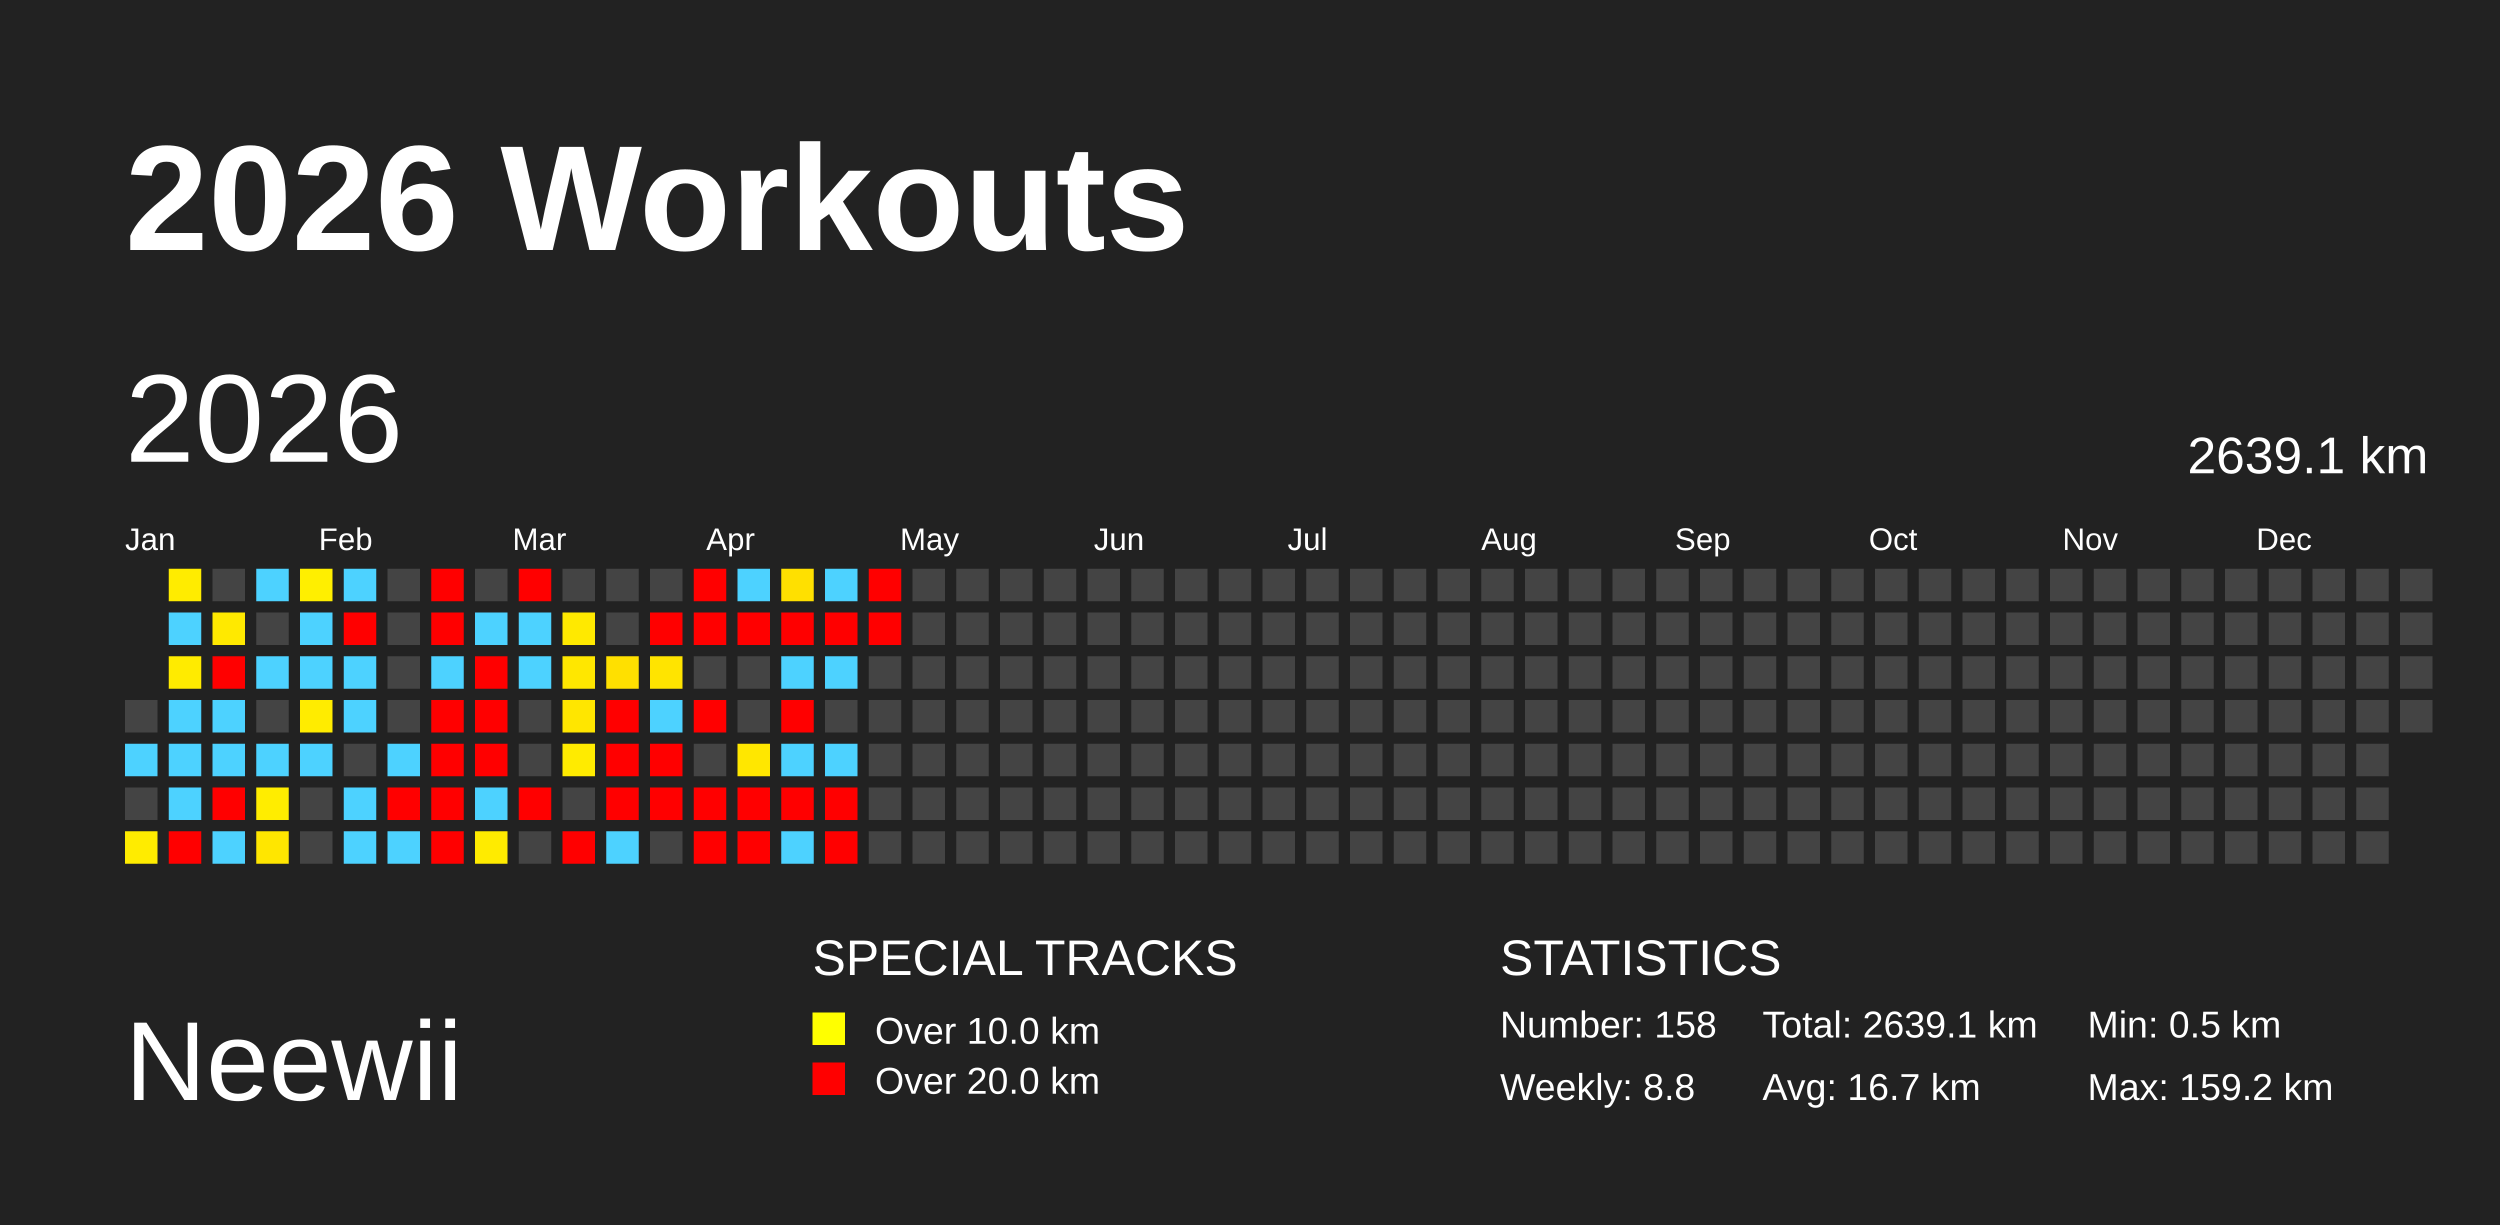
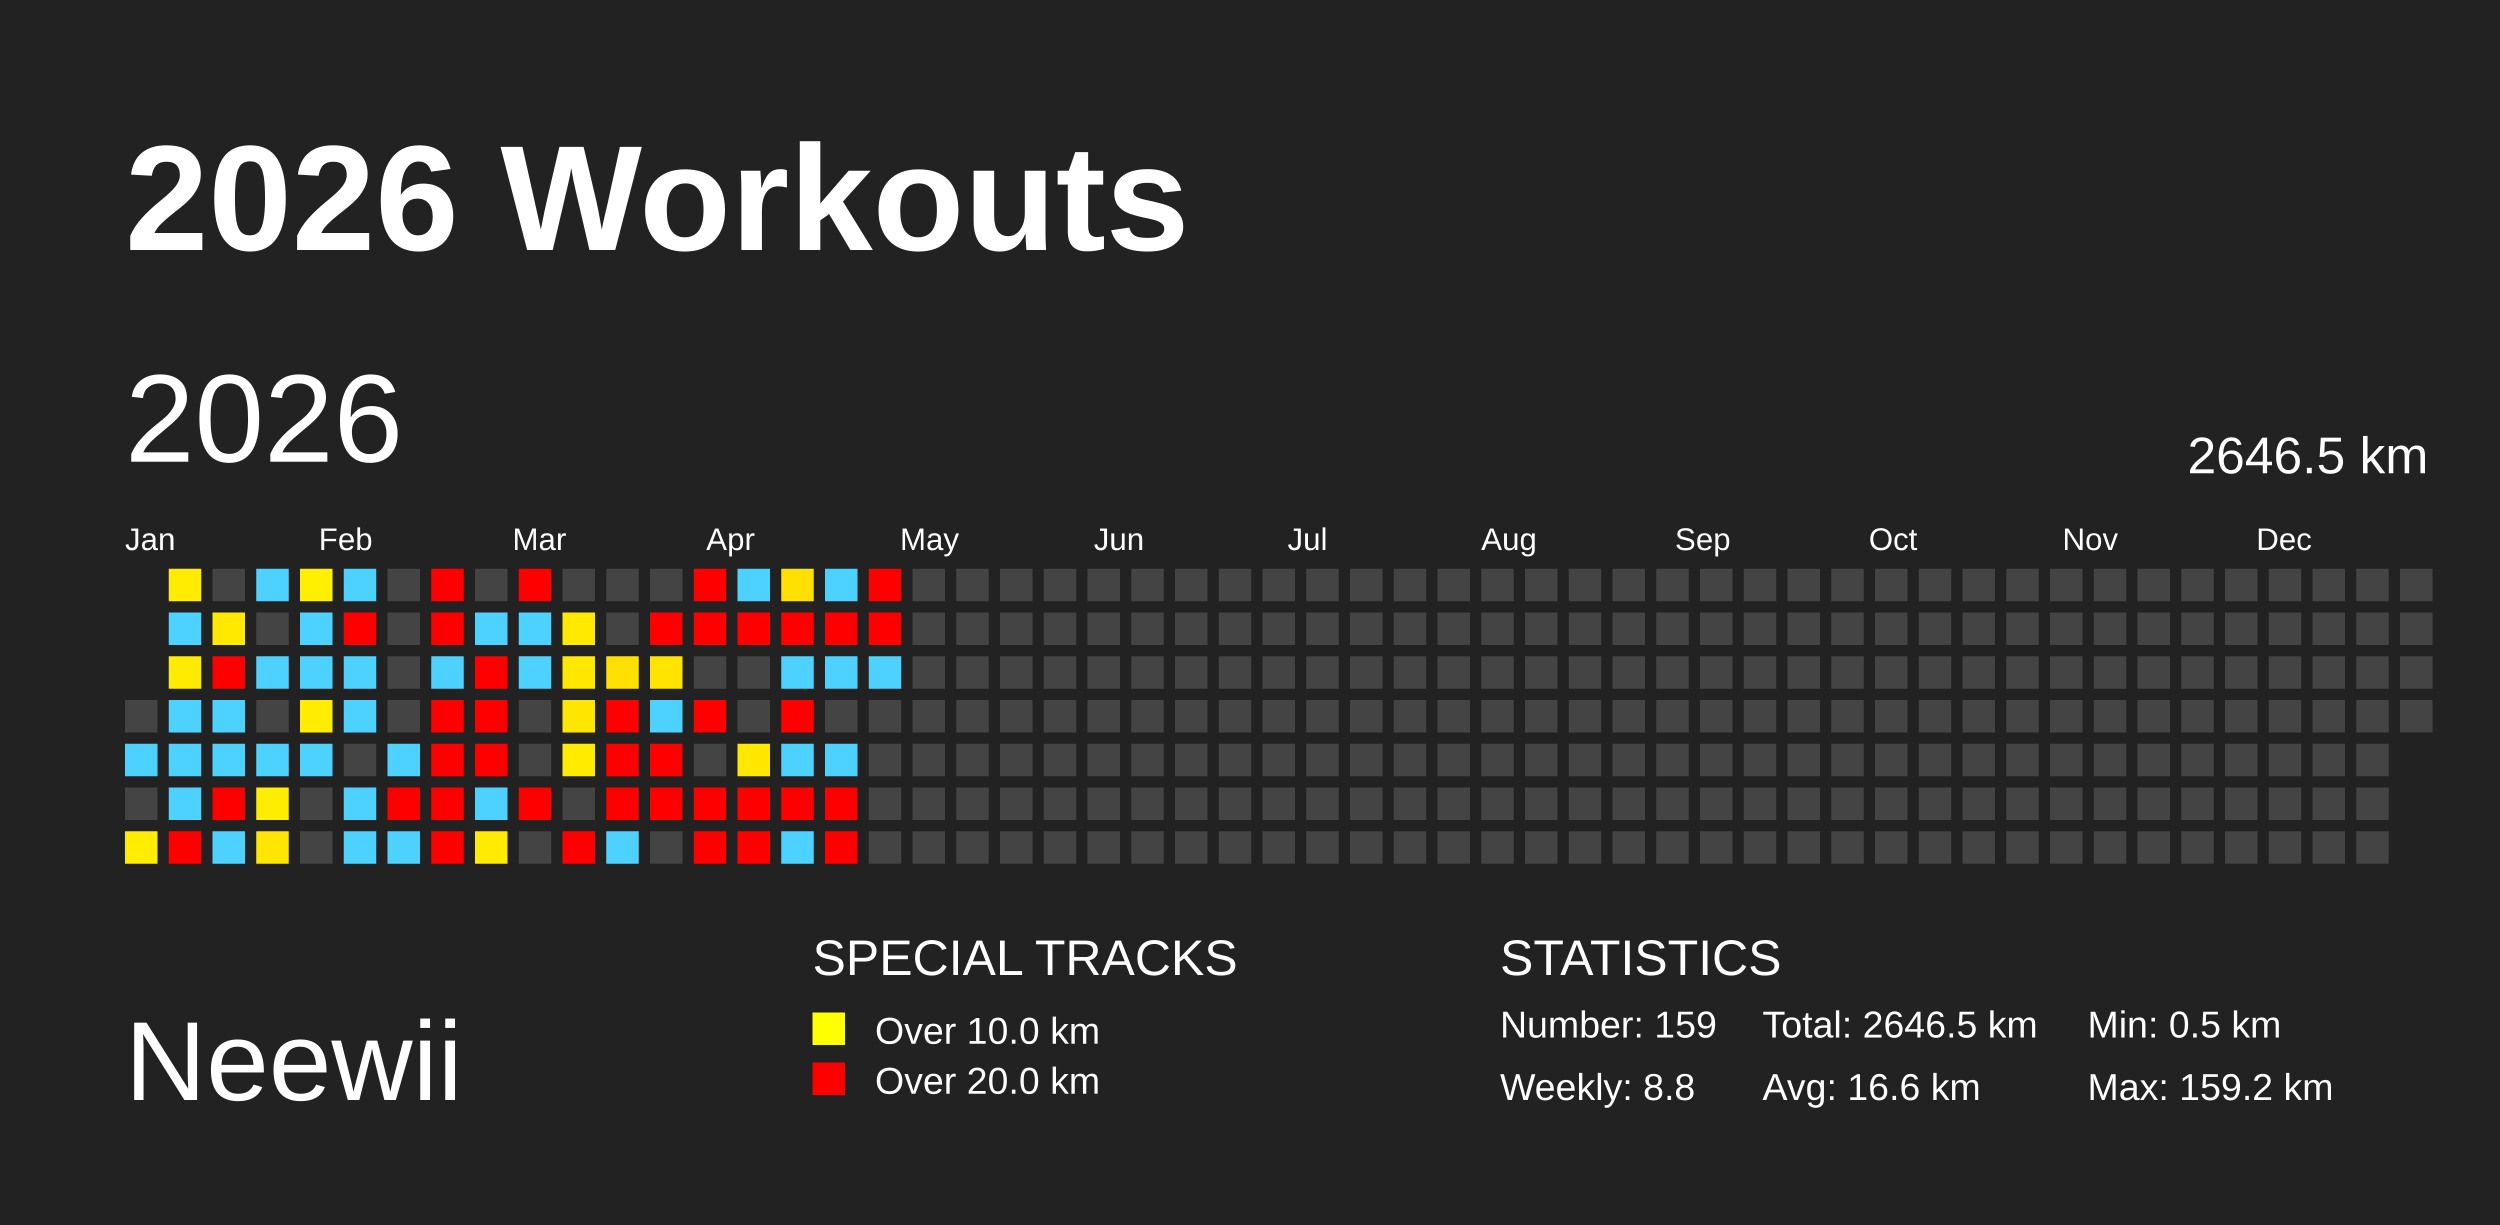
<svg xmlns="http://www.w3.org/2000/svg" baseProfile="full" height="98mm" version="1.1" viewBox="0,0,200,98" width="200mm">
  <defs />
  <rect fill="#222222" height="98" width="200" x="0" y="0" />
  <text fill="#FFFFFF" style="font-size:12px; font-family:Arial; font-weight:bold;" x="10" y="20">2026 Workouts</text>
  <text fill="#FFFFFF" style="font-size:9px; font-family:Arial" x="10" y="88">Neewii</text>
  <text fill="#FFFFFF" style="font-size:4px; font-family:Arial" x="65" y="78">SPECIAL TRACKS</text>
  <rect fill="yellow" height="2.6" width="2.6" x="65" y="81" />
  <text fill="#FFFFFF" style="font-size:3px; font-family:Arial" x="70" y="83.5">Over 10.0 km</text>
  <rect fill="red" height="2.6" width="2.6" x="65" y="85" />
  <text fill="#FFFFFF" style="font-size:3px; font-family:Arial" x="70" y="87.5">Over 20.0 km</text>
  <text fill="#FFFFFF" style="font-size:4px; font-family:Arial" x="120" y="78">STATISTICS</text>
-   <text fill="#FFFFFF" style="font-size:3px; font-family:Arial" x="120" y="83">Number: 158</text>
+   <text fill="#FFFFFF" style="font-size:3px; font-family:Arial" x="120" y="83">Number: 159</text>
  <text fill="#FFFFFF" style="font-size:3px; font-family:Arial" x="120" y="88">Weekly: 8.8</text>
-   <text fill="#FFFFFF" style="font-size:3px; font-family:Arial" x="141" y="83">Total: 2639.1 km</text>
-   <text fill="#FFFFFF" style="font-size:3px; font-family:Arial" x="141" y="88">Avg: 16.7 km</text>
+   <text fill="#FFFFFF" style="font-size:3px; font-family:Arial" x="141" y="83">Total: 2646.5 km</text>
+   <text fill="#FFFFFF" style="font-size:3px; font-family:Arial" x="141" y="88">Avg: 16.6 km</text>
  <text fill="#FFFFFF" style="font-size:3px; font-family:Arial" x="167" y="83">Min: 0.5 km</text>
  <text fill="#FFFFFF" style="font-size:3px; font-family:Arial" x="167" y="88">Max: 159.2 km</text>
  <text dominant-baseline="hanging" fill="#FFFFFF" style="font-size:10.0px; font-family:Arial;" x="10" y="30">2026</text>
-   <text dominant-baseline="hanging" fill="#FFFFFF" style="font-size:4.125px; font-family:Arial;" x="175" y="35">2639.1 km</text>
+   <text dominant-baseline="hanging" fill="#FFFFFF" style="font-size:4.125px; font-family:Arial;" x="175" y="35">2646.5 km</text>
  <text fill="#FFFFFF" style="font-size:2.5px; font-family:Arial" x="10.0" y="44">Jan</text>
  <text fill="#FFFFFF" style="font-size:2.5px; font-family:Arial" x="25.5" y="44">Feb</text>
  <text fill="#FFFFFF" style="font-size:2.5px; font-family:Arial" x="41.0" y="44">Mar</text>
  <text fill="#FFFFFF" style="font-size:2.5px; font-family:Arial" x="56.5" y="44">Apr</text>
  <text fill="#FFFFFF" style="font-size:2.5px; font-family:Arial" x="72.0" y="44">May</text>
  <text fill="#FFFFFF" style="font-size:2.5px; font-family:Arial" x="87.5" y="44">Jun</text>
  <text fill="#FFFFFF" style="font-size:2.5px; font-family:Arial" x="103.0" y="44">Jul</text>
  <text fill="#FFFFFF" style="font-size:2.5px; font-family:Arial" x="118.5" y="44">Aug</text>
  <text fill="#FFFFFF" style="font-size:2.5px; font-family:Arial" x="134.0" y="44">Sep</text>
  <text fill="#FFFFFF" style="font-size:2.5px; font-family:Arial" x="149.5" y="44">Oct</text>
  <text fill="#FFFFFF" style="font-size:2.5px; font-family:Arial" x="165.0" y="44">Nov</text>
  <text fill="#FFFFFF" style="font-size:2.5px; font-family:Arial" x="180.5" y="44">Dec</text>
  <rect fill="#444444" height="2.6" width="2.6" x="10.0" y="56.0" />
  <rect fill="#4dd2ff" height="2.6" width="2.6" x="10.0" y="59.5" />
  <rect fill="#444444" height="2.6" width="2.6" x="10.0" y="63.0" />
  <rect fill="#ffec00" height="2.6" width="2.6" x="10.0" y="66.5" />
  <rect fill="#ffec00" height="2.6" width="2.6" x="13.5" y="45.5" />
  <rect fill="#4dd2ff" height="2.6" width="2.6" x="13.5" y="49.0" />
  <rect fill="#ffeb00" height="2.6" width="2.6" x="13.5" y="52.5" />
  <rect fill="#4dd2ff" height="2.6" width="2.6" x="13.5" y="56.0" />
  <rect fill="#4dd2ff" height="2.6" width="2.6" x="13.5" y="59.5" />
  <rect fill="#4dd2ff" height="2.6" width="2.6" x="13.5" y="63.0" />
  <rect fill="red" height="2.6" width="2.6" x="13.5" y="66.5" />
  <rect fill="#444444" height="2.6" width="2.6" x="17.0" y="45.5" />
  <rect fill="#ffe900" height="2.6" width="2.6" x="17.0" y="49.0" />
  <rect fill="red" height="2.6" width="2.6" x="17.0" y="52.5" />
  <rect fill="#4dd2ff" height="2.6" width="2.6" x="17.0" y="56.0" />
  <rect fill="#4dd2ff" height="2.6" width="2.6" x="17.0" y="59.5" />
  <rect fill="red" height="2.6" width="2.6" x="17.0" y="63.0" />
  <rect fill="#4dd2ff" height="2.6" width="2.6" x="17.0" y="66.5" />
  <rect fill="#4dd2ff" height="2.6" width="2.6" x="20.5" y="45.5" />
  <rect fill="#444444" height="2.6" width="2.6" x="20.5" y="49.0" />
  <rect fill="#4dd2ff" height="2.6" width="2.6" x="20.5" y="52.5" />
  <rect fill="#444444" height="2.6" width="2.6" x="20.5" y="56.0" />
  <rect fill="#4dd2ff" height="2.6" width="2.6" x="20.5" y="59.5" />
  <rect fill="#ffed00" height="2.6" width="2.6" x="20.5" y="63.0" />
  <rect fill="#ffe600" height="2.6" width="2.6" x="20.5" y="66.5" />
  <rect fill="#ffef00" height="2.6" width="2.6" x="24.0" y="45.5" />
  <rect fill="#4dd2ff" height="2.6" width="2.6" x="24.0" y="49.0" />
  <rect fill="#4dd2ff" height="2.6" width="2.6" x="24.0" y="52.5" />
  <rect fill="#ffec00" height="2.6" width="2.6" x="24.0" y="56.0" />
  <rect fill="#4dd2ff" height="2.6" width="2.6" x="24.0" y="59.5" />
  <rect fill="#444444" height="2.6" width="2.6" x="24.0" y="63.0" />
  <rect fill="#444444" height="2.6" width="2.6" x="24.0" y="66.5" />
  <rect fill="#4dd2ff" height="2.6" width="2.6" x="27.5" y="45.5" />
  <rect fill="red" height="2.6" width="2.6" x="27.5" y="49.0" />
  <rect fill="#4dd2ff" height="2.6" width="2.6" x="27.5" y="52.5" />
  <rect fill="#4dd2ff" height="2.6" width="2.6" x="27.5" y="56.0" />
  <rect fill="#444444" height="2.6" width="2.6" x="27.5" y="59.5" />
  <rect fill="#4dd2ff" height="2.6" width="2.6" x="27.5" y="63.0" />
  <rect fill="#4dd2ff" height="2.6" width="2.6" x="27.5" y="66.5" />
  <rect fill="#444444" height="2.6" width="2.6" x="31.0" y="45.5" />
  <rect fill="#444444" height="2.6" width="2.6" x="31.0" y="49.0" />
  <rect fill="#444444" height="2.6" width="2.6" x="31.0" y="52.5" />
  <rect fill="#444444" height="2.6" width="2.6" x="31.0" y="56.0" />
  <rect fill="#4dd2ff" height="2.6" width="2.6" x="31.0" y="59.5" />
  <rect fill="red" height="2.6" width="2.6" x="31.0" y="63.0" />
  <rect fill="#4dd2ff" height="2.6" width="2.6" x="31.0" y="66.5" />
  <rect fill="red" height="2.6" width="2.6" x="34.5" y="45.5" />
  <rect fill="red" height="2.6" width="2.6" x="34.5" y="49.0" />
  <rect fill="#4dd2ff" height="2.6" width="2.6" x="34.5" y="52.5" />
  <rect fill="red" height="2.6" width="2.6" x="34.5" y="56.0" />
  <rect fill="red" height="2.6" width="2.6" x="34.5" y="59.5" />
  <rect fill="red" height="2.6" width="2.6" x="34.5" y="63.0" />
  <rect fill="red" height="2.6" width="2.6" x="34.5" y="66.5" />
  <rect fill="#444444" height="2.6" width="2.6" x="38.0" y="45.5" />
  <rect fill="#4dd2ff" height="2.6" width="2.6" x="38.0" y="49.0" />
  <rect fill="red" height="2.6" width="2.6" x="38.0" y="52.5" />
  <rect fill="red" height="2.6" width="2.6" x="38.0" y="56.0" />
  <rect fill="red" height="2.6" width="2.6" x="38.0" y="59.5" />
  <rect fill="#4dd2ff" height="2.6" width="2.6" x="38.0" y="63.0" />
  <rect fill="#ffeb00" height="2.6" width="2.6" x="38.0" y="66.5" />
  <rect fill="red" height="2.6" width="2.6" x="41.5" y="45.5" />
  <rect fill="#4dd2ff" height="2.6" width="2.6" x="41.5" y="49.0" />
  <rect fill="#4dd2ff" height="2.6" width="2.6" x="41.5" y="52.5" />
  <rect fill="#444444" height="2.6" width="2.6" x="41.5" y="56.0" />
  <rect fill="#444444" height="2.6" width="2.6" x="41.5" y="59.5" />
  <rect fill="red" height="2.6" width="2.6" x="41.5" y="63.0" />
  <rect fill="#444444" height="2.6" width="2.6" x="41.5" y="66.5" />
  <rect fill="#444444" height="2.6" width="2.6" x="45.0" y="45.5" />
  <rect fill="#ffe900" height="2.6" width="2.6" x="45.0" y="49.0" />
  <rect fill="#ffe700" height="2.6" width="2.6" x="45.0" y="52.5" />
  <rect fill="#ffe600" height="2.6" width="2.6" x="45.0" y="56.0" />
  <rect fill="#ffeb00" height="2.6" width="2.6" x="45.0" y="59.5" />
  <rect fill="#444444" height="2.6" width="2.6" x="45.0" y="63.0" />
  <rect fill="red" height="2.6" width="2.6" x="45.0" y="66.5" />
  <rect fill="#444444" height="2.6" width="2.6" x="48.5" y="45.5" />
  <rect fill="#444444" height="2.6" width="2.6" x="48.5" y="49.0" />
  <rect fill="#ffe000" height="2.6" width="2.6" x="48.5" y="52.5" />
  <rect fill="red" height="2.6" width="2.6" x="48.5" y="56.0" />
  <rect fill="red" height="2.6" width="2.6" x="48.5" y="59.5" />
  <rect fill="red" height="2.6" width="2.6" x="48.5" y="63.0" />
  <rect fill="#4dd2ff" height="2.6" width="2.6" x="48.5" y="66.5" />
  <rect fill="#444444" height="2.6" width="2.6" x="52.0" y="45.5" />
  <rect fill="red" height="2.6" width="2.6" x="52.0" y="49.0" />
  <rect fill="#ffe400" height="2.6" width="2.6" x="52.0" y="52.5" />
  <rect fill="#4dd2ff" height="2.6" width="2.6" x="52.0" y="56.0" />
  <rect fill="red" height="2.6" width="2.6" x="52.0" y="59.5" />
  <rect fill="red" height="2.6" width="2.6" x="52.0" y="63.0" />
  <rect fill="#444444" height="2.6" width="2.6" x="52.0" y="66.5" />
  <rect fill="red" height="2.6" width="2.6" x="55.5" y="45.5" />
  <rect fill="red" height="2.6" width="2.6" x="55.5" y="49.0" />
  <rect fill="#444444" height="2.6" width="2.6" x="55.5" y="52.5" />
  <rect fill="red" height="2.6" width="2.6" x="55.5" y="56.0" />
  <rect fill="#444444" height="2.6" width="2.6" x="55.5" y="59.5" />
  <rect fill="red" height="2.6" width="2.6" x="55.5" y="63.0" />
  <rect fill="red" height="2.6" width="2.6" x="55.5" y="66.5" />
  <rect fill="#4dd2ff" height="2.6" width="2.6" x="59.0" y="45.5" />
  <rect fill="red" height="2.6" width="2.6" x="59.0" y="49.0" />
  <rect fill="#444444" height="2.6" width="2.6" x="59.0" y="52.5" />
  <rect fill="#444444" height="2.6" width="2.6" x="59.0" y="56.0" />
  <rect fill="#ffe700" height="2.6" width="2.6" x="59.0" y="59.5" />
  <rect fill="red" height="2.6" width="2.6" x="59.0" y="63.0" />
  <rect fill="red" height="2.6" width="2.6" x="59.0" y="66.5" />
  <rect fill="#ffe000" height="2.6" width="2.6" x="62.5" y="45.5" />
  <rect fill="red" height="2.6" width="2.6" x="62.5" y="49.0" />
  <rect fill="#4dd2ff" height="2.6" width="2.6" x="62.5" y="52.5" />
  <rect fill="red" height="2.6" width="2.6" x="62.5" y="56.0" />
  <rect fill="#4dd2ff" height="2.6" width="2.6" x="62.5" y="59.5" />
  <rect fill="red" height="2.6" width="2.6" x="62.5" y="63.0" />
  <rect fill="#4dd2ff" height="2.6" width="2.6" x="62.5" y="66.5" />
  <rect fill="#4dd2ff" height="2.6" width="2.6" x="66.0" y="45.5" />
  <rect fill="red" height="2.6" width="2.6" x="66.0" y="49.0" />
  <rect fill="#4dd2ff" height="2.6" width="2.6" x="66.0" y="52.5" />
  <rect fill="#444444" height="2.6" width="2.6" x="66.0" y="56.0" />
  <rect fill="#4dd2ff" height="2.6" width="2.6" x="66.0" y="59.5" />
  <rect fill="red" height="2.6" width="2.6" x="66.0" y="63.0" />
  <rect fill="red" height="2.6" width="2.6" x="66.0" y="66.5" />
  <rect fill="red" height="2.6" width="2.6" x="69.5" y="45.5" />
  <rect fill="red" height="2.6" width="2.6" x="69.5" y="49.0" />
-   <rect fill="#444444" height="2.6" width="2.6" x="69.5" y="52.5" />
+   <rect fill="#4dd2ff" height="2.6" width="2.6" x="69.5" y="52.5" />
  <rect fill="#444444" height="2.6" width="2.6" x="69.5" y="56.0" />
  <rect fill="#444444" height="2.6" width="2.6" x="69.5" y="59.5" />
  <rect fill="#444444" height="2.6" width="2.6" x="69.5" y="63.0" />
  <rect fill="#444444" height="2.6" width="2.6" x="69.5" y="66.5" />
  <rect fill="#444444" height="2.6" width="2.6" x="73.0" y="45.5" />
  <rect fill="#444444" height="2.6" width="2.6" x="73.0" y="49.0" />
  <rect fill="#444444" height="2.6" width="2.6" x="73.0" y="52.5" />
  <rect fill="#444444" height="2.6" width="2.6" x="73.0" y="56.0" />
  <rect fill="#444444" height="2.6" width="2.6" x="73.0" y="59.5" />
  <rect fill="#444444" height="2.6" width="2.6" x="73.0" y="63.0" />
  <rect fill="#444444" height="2.6" width="2.6" x="73.0" y="66.5" />
  <rect fill="#444444" height="2.6" width="2.6" x="76.5" y="45.5" />
  <rect fill="#444444" height="2.6" width="2.6" x="76.5" y="49.0" />
  <rect fill="#444444" height="2.6" width="2.6" x="76.5" y="52.5" />
  <rect fill="#444444" height="2.6" width="2.6" x="76.5" y="56.0" />
  <rect fill="#444444" height="2.6" width="2.6" x="76.5" y="59.5" />
  <rect fill="#444444" height="2.6" width="2.6" x="76.5" y="63.0" />
  <rect fill="#444444" height="2.6" width="2.6" x="76.5" y="66.5" />
  <rect fill="#444444" height="2.6" width="2.6" x="80.0" y="45.5" />
  <rect fill="#444444" height="2.6" width="2.6" x="80.0" y="49.0" />
  <rect fill="#444444" height="2.6" width="2.6" x="80.0" y="52.5" />
  <rect fill="#444444" height="2.6" width="2.6" x="80.0" y="56.0" />
  <rect fill="#444444" height="2.6" width="2.6" x="80.0" y="59.5" />
  <rect fill="#444444" height="2.6" width="2.6" x="80.0" y="63.0" />
  <rect fill="#444444" height="2.6" width="2.6" x="80.0" y="66.5" />
  <rect fill="#444444" height="2.6" width="2.6" x="83.5" y="45.5" />
  <rect fill="#444444" height="2.6" width="2.6" x="83.5" y="49.0" />
  <rect fill="#444444" height="2.6" width="2.6" x="83.5" y="52.5" />
  <rect fill="#444444" height="2.6" width="2.6" x="83.5" y="56.0" />
  <rect fill="#444444" height="2.6" width="2.6" x="83.5" y="59.5" />
  <rect fill="#444444" height="2.6" width="2.6" x="83.5" y="63.0" />
  <rect fill="#444444" height="2.6" width="2.6" x="83.5" y="66.5" />
  <rect fill="#444444" height="2.6" width="2.6" x="87.0" y="45.5" />
  <rect fill="#444444" height="2.6" width="2.6" x="87.0" y="49.0" />
  <rect fill="#444444" height="2.6" width="2.6" x="87.0" y="52.5" />
  <rect fill="#444444" height="2.6" width="2.6" x="87.0" y="56.0" />
  <rect fill="#444444" height="2.6" width="2.6" x="87.0" y="59.5" />
  <rect fill="#444444" height="2.6" width="2.6" x="87.0" y="63.0" />
  <rect fill="#444444" height="2.6" width="2.6" x="87.0" y="66.5" />
  <rect fill="#444444" height="2.6" width="2.6" x="90.5" y="45.5" />
  <rect fill="#444444" height="2.6" width="2.6" x="90.5" y="49.0" />
  <rect fill="#444444" height="2.6" width="2.6" x="90.5" y="52.5" />
  <rect fill="#444444" height="2.6" width="2.6" x="90.5" y="56.0" />
  <rect fill="#444444" height="2.6" width="2.6" x="90.5" y="59.5" />
  <rect fill="#444444" height="2.6" width="2.6" x="90.5" y="63.0" />
  <rect fill="#444444" height="2.6" width="2.6" x="90.5" y="66.5" />
  <rect fill="#444444" height="2.6" width="2.6" x="94.0" y="45.5" />
  <rect fill="#444444" height="2.6" width="2.6" x="94.0" y="49.0" />
  <rect fill="#444444" height="2.6" width="2.6" x="94.0" y="52.5" />
  <rect fill="#444444" height="2.6" width="2.6" x="94.0" y="56.0" />
  <rect fill="#444444" height="2.6" width="2.6" x="94.0" y="59.5" />
  <rect fill="#444444" height="2.6" width="2.6" x="94.0" y="63.0" />
  <rect fill="#444444" height="2.6" width="2.6" x="94.0" y="66.5" />
  <rect fill="#444444" height="2.6" width="2.6" x="97.5" y="45.5" />
  <rect fill="#444444" height="2.6" width="2.6" x="97.5" y="49.0" />
  <rect fill="#444444" height="2.6" width="2.6" x="97.5" y="52.5" />
  <rect fill="#444444" height="2.6" width="2.6" x="97.5" y="56.0" />
  <rect fill="#444444" height="2.6" width="2.6" x="97.5" y="59.5" />
  <rect fill="#444444" height="2.6" width="2.6" x="97.5" y="63.0" />
  <rect fill="#444444" height="2.6" width="2.6" x="97.5" y="66.5" />
  <rect fill="#444444" height="2.6" width="2.6" x="101.0" y="45.5" />
  <rect fill="#444444" height="2.6" width="2.6" x="101.0" y="49.0" />
  <rect fill="#444444" height="2.6" width="2.6" x="101.0" y="52.5" />
  <rect fill="#444444" height="2.6" width="2.6" x="101.0" y="56.0" />
  <rect fill="#444444" height="2.6" width="2.6" x="101.0" y="59.5" />
  <rect fill="#444444" height="2.6" width="2.6" x="101.0" y="63.0" />
  <rect fill="#444444" height="2.6" width="2.6" x="101.0" y="66.5" />
  <rect fill="#444444" height="2.6" width="2.6" x="104.5" y="45.5" />
  <rect fill="#444444" height="2.6" width="2.6" x="104.5" y="49.0" />
  <rect fill="#444444" height="2.6" width="2.6" x="104.5" y="52.5" />
  <rect fill="#444444" height="2.6" width="2.6" x="104.5" y="56.0" />
  <rect fill="#444444" height="2.6" width="2.6" x="104.5" y="59.5" />
  <rect fill="#444444" height="2.6" width="2.6" x="104.5" y="63.0" />
  <rect fill="#444444" height="2.6" width="2.6" x="104.5" y="66.5" />
  <rect fill="#444444" height="2.6" width="2.6" x="108.0" y="45.5" />
  <rect fill="#444444" height="2.6" width="2.6" x="108.0" y="49.0" />
  <rect fill="#444444" height="2.6" width="2.6" x="108.0" y="52.5" />
  <rect fill="#444444" height="2.6" width="2.6" x="108.0" y="56.0" />
  <rect fill="#444444" height="2.6" width="2.6" x="108.0" y="59.5" />
  <rect fill="#444444" height="2.6" width="2.6" x="108.0" y="63.0" />
  <rect fill="#444444" height="2.6" width="2.6" x="108.0" y="66.5" />
  <rect fill="#444444" height="2.6" width="2.6" x="111.5" y="45.5" />
  <rect fill="#444444" height="2.6" width="2.6" x="111.5" y="49.0" />
  <rect fill="#444444" height="2.6" width="2.6" x="111.5" y="52.5" />
  <rect fill="#444444" height="2.6" width="2.6" x="111.5" y="56.0" />
  <rect fill="#444444" height="2.6" width="2.6" x="111.5" y="59.5" />
  <rect fill="#444444" height="2.6" width="2.6" x="111.5" y="63.0" />
  <rect fill="#444444" height="2.6" width="2.6" x="111.5" y="66.5" />
  <rect fill="#444444" height="2.6" width="2.6" x="115.0" y="45.5" />
  <rect fill="#444444" height="2.6" width="2.6" x="115.0" y="49.0" />
  <rect fill="#444444" height="2.6" width="2.6" x="115.0" y="52.5" />
  <rect fill="#444444" height="2.6" width="2.6" x="115.0" y="56.0" />
  <rect fill="#444444" height="2.6" width="2.6" x="115.0" y="59.5" />
  <rect fill="#444444" height="2.6" width="2.6" x="115.0" y="63.0" />
  <rect fill="#444444" height="2.6" width="2.6" x="115.0" y="66.5" />
  <rect fill="#444444" height="2.6" width="2.6" x="118.5" y="45.5" />
  <rect fill="#444444" height="2.6" width="2.6" x="118.5" y="49.0" />
  <rect fill="#444444" height="2.6" width="2.6" x="118.5" y="52.5" />
  <rect fill="#444444" height="2.6" width="2.6" x="118.5" y="56.0" />
  <rect fill="#444444" height="2.6" width="2.6" x="118.5" y="59.5" />
  <rect fill="#444444" height="2.6" width="2.6" x="118.5" y="63.0" />
  <rect fill="#444444" height="2.6" width="2.6" x="118.5" y="66.5" />
  <rect fill="#444444" height="2.6" width="2.6" x="122.0" y="45.5" />
  <rect fill="#444444" height="2.6" width="2.6" x="122.0" y="49.0" />
  <rect fill="#444444" height="2.6" width="2.6" x="122.0" y="52.5" />
  <rect fill="#444444" height="2.6" width="2.6" x="122.0" y="56.0" />
  <rect fill="#444444" height="2.6" width="2.6" x="122.0" y="59.5" />
  <rect fill="#444444" height="2.6" width="2.6" x="122.0" y="63.0" />
  <rect fill="#444444" height="2.6" width="2.6" x="122.0" y="66.5" />
  <rect fill="#444444" height="2.6" width="2.6" x="125.5" y="45.5" />
  <rect fill="#444444" height="2.6" width="2.6" x="125.5" y="49.0" />
  <rect fill="#444444" height="2.6" width="2.6" x="125.5" y="52.5" />
  <rect fill="#444444" height="2.6" width="2.6" x="125.5" y="56.0" />
  <rect fill="#444444" height="2.6" width="2.6" x="125.5" y="59.5" />
  <rect fill="#444444" height="2.6" width="2.6" x="125.5" y="63.0" />
  <rect fill="#444444" height="2.6" width="2.6" x="125.5" y="66.5" />
  <rect fill="#444444" height="2.6" width="2.6" x="129.0" y="45.5" />
  <rect fill="#444444" height="2.6" width="2.6" x="129.0" y="49.0" />
  <rect fill="#444444" height="2.6" width="2.6" x="129.0" y="52.5" />
  <rect fill="#444444" height="2.6" width="2.6" x="129.0" y="56.0" />
  <rect fill="#444444" height="2.6" width="2.6" x="129.0" y="59.5" />
  <rect fill="#444444" height="2.6" width="2.6" x="129.0" y="63.0" />
  <rect fill="#444444" height="2.6" width="2.6" x="129.0" y="66.5" />
  <rect fill="#444444" height="2.6" width="2.6" x="132.5" y="45.5" />
  <rect fill="#444444" height="2.6" width="2.6" x="132.5" y="49.0" />
  <rect fill="#444444" height="2.6" width="2.6" x="132.5" y="52.5" />
  <rect fill="#444444" height="2.6" width="2.6" x="132.5" y="56.0" />
  <rect fill="#444444" height="2.6" width="2.6" x="132.5" y="59.5" />
  <rect fill="#444444" height="2.6" width="2.6" x="132.5" y="63.0" />
  <rect fill="#444444" height="2.6" width="2.6" x="132.5" y="66.5" />
  <rect fill="#444444" height="2.6" width="2.6" x="136.0" y="45.5" />
  <rect fill="#444444" height="2.6" width="2.6" x="136.0" y="49.0" />
  <rect fill="#444444" height="2.6" width="2.6" x="136.0" y="52.5" />
  <rect fill="#444444" height="2.6" width="2.6" x="136.0" y="56.0" />
  <rect fill="#444444" height="2.6" width="2.6" x="136.0" y="59.5" />
  <rect fill="#444444" height="2.6" width="2.6" x="136.0" y="63.0" />
  <rect fill="#444444" height="2.6" width="2.6" x="136.0" y="66.5" />
  <rect fill="#444444" height="2.6" width="2.6" x="139.5" y="45.5" />
  <rect fill="#444444" height="2.6" width="2.6" x="139.5" y="49.0" />
  <rect fill="#444444" height="2.6" width="2.6" x="139.5" y="52.5" />
  <rect fill="#444444" height="2.6" width="2.6" x="139.5" y="56.0" />
  <rect fill="#444444" height="2.6" width="2.6" x="139.5" y="59.5" />
  <rect fill="#444444" height="2.6" width="2.6" x="139.5" y="63.0" />
  <rect fill="#444444" height="2.6" width="2.6" x="139.5" y="66.5" />
  <rect fill="#444444" height="2.6" width="2.6" x="143.0" y="45.5" />
  <rect fill="#444444" height="2.6" width="2.6" x="143.0" y="49.0" />
  <rect fill="#444444" height="2.6" width="2.6" x="143.0" y="52.5" />
  <rect fill="#444444" height="2.6" width="2.6" x="143.0" y="56.0" />
  <rect fill="#444444" height="2.6" width="2.6" x="143.0" y="59.5" />
  <rect fill="#444444" height="2.6" width="2.6" x="143.0" y="63.0" />
  <rect fill="#444444" height="2.6" width="2.6" x="143.0" y="66.5" />
  <rect fill="#444444" height="2.6" width="2.6" x="146.5" y="45.5" />
  <rect fill="#444444" height="2.6" width="2.6" x="146.5" y="49.0" />
  <rect fill="#444444" height="2.6" width="2.6" x="146.5" y="52.5" />
  <rect fill="#444444" height="2.6" width="2.6" x="146.5" y="56.0" />
  <rect fill="#444444" height="2.6" width="2.6" x="146.5" y="59.5" />
  <rect fill="#444444" height="2.6" width="2.6" x="146.5" y="63.0" />
  <rect fill="#444444" height="2.6" width="2.6" x="146.5" y="66.5" />
  <rect fill="#444444" height="2.6" width="2.6" x="150.0" y="45.5" />
  <rect fill="#444444" height="2.6" width="2.6" x="150.0" y="49.0" />
  <rect fill="#444444" height="2.6" width="2.6" x="150.0" y="52.5" />
  <rect fill="#444444" height="2.6" width="2.6" x="150.0" y="56.0" />
  <rect fill="#444444" height="2.6" width="2.6" x="150.0" y="59.5" />
  <rect fill="#444444" height="2.6" width="2.6" x="150.0" y="63.0" />
  <rect fill="#444444" height="2.6" width="2.6" x="150.0" y="66.5" />
  <rect fill="#444444" height="2.6" width="2.6" x="153.5" y="45.5" />
  <rect fill="#444444" height="2.6" width="2.6" x="153.5" y="49.0" />
  <rect fill="#444444" height="2.6" width="2.6" x="153.5" y="52.5" />
  <rect fill="#444444" height="2.6" width="2.6" x="153.5" y="56.0" />
  <rect fill="#444444" height="2.6" width="2.6" x="153.5" y="59.5" />
  <rect fill="#444444" height="2.6" width="2.6" x="153.5" y="63.0" />
  <rect fill="#444444" height="2.6" width="2.6" x="153.5" y="66.5" />
  <rect fill="#444444" height="2.6" width="2.6" x="157.0" y="45.5" />
  <rect fill="#444444" height="2.6" width="2.6" x="157.0" y="49.0" />
  <rect fill="#444444" height="2.6" width="2.6" x="157.0" y="52.5" />
  <rect fill="#444444" height="2.6" width="2.6" x="157.0" y="56.0" />
  <rect fill="#444444" height="2.6" width="2.6" x="157.0" y="59.5" />
  <rect fill="#444444" height="2.6" width="2.6" x="157.0" y="63.0" />
  <rect fill="#444444" height="2.6" width="2.6" x="157.0" y="66.5" />
  <rect fill="#444444" height="2.6" width="2.6" x="160.5" y="45.5" />
  <rect fill="#444444" height="2.6" width="2.6" x="160.5" y="49.0" />
  <rect fill="#444444" height="2.6" width="2.6" x="160.5" y="52.5" />
  <rect fill="#444444" height="2.6" width="2.6" x="160.5" y="56.0" />
  <rect fill="#444444" height="2.6" width="2.6" x="160.5" y="59.5" />
  <rect fill="#444444" height="2.6" width="2.6" x="160.5" y="63.0" />
  <rect fill="#444444" height="2.6" width="2.6" x="160.5" y="66.5" />
  <rect fill="#444444" height="2.6" width="2.6" x="164.0" y="45.5" />
  <rect fill="#444444" height="2.6" width="2.6" x="164.0" y="49.0" />
  <rect fill="#444444" height="2.6" width="2.6" x="164.0" y="52.5" />
  <rect fill="#444444" height="2.6" width="2.6" x="164.0" y="56.0" />
  <rect fill="#444444" height="2.6" width="2.6" x="164.0" y="59.5" />
  <rect fill="#444444" height="2.6" width="2.6" x="164.0" y="63.0" />
  <rect fill="#444444" height="2.6" width="2.6" x="164.0" y="66.5" />
  <rect fill="#444444" height="2.6" width="2.6" x="167.5" y="45.5" />
  <rect fill="#444444" height="2.6" width="2.6" x="167.5" y="49.0" />
  <rect fill="#444444" height="2.6" width="2.6" x="167.5" y="52.5" />
  <rect fill="#444444" height="2.6" width="2.6" x="167.5" y="56.0" />
  <rect fill="#444444" height="2.6" width="2.6" x="167.5" y="59.5" />
  <rect fill="#444444" height="2.6" width="2.6" x="167.5" y="63.0" />
  <rect fill="#444444" height="2.6" width="2.6" x="167.5" y="66.5" />
  <rect fill="#444444" height="2.6" width="2.6" x="171.0" y="45.5" />
  <rect fill="#444444" height="2.6" width="2.6" x="171.0" y="49.0" />
  <rect fill="#444444" height="2.6" width="2.6" x="171.0" y="52.5" />
  <rect fill="#444444" height="2.6" width="2.6" x="171.0" y="56.0" />
  <rect fill="#444444" height="2.6" width="2.6" x="171.0" y="59.5" />
  <rect fill="#444444" height="2.6" width="2.6" x="171.0" y="63.0" />
  <rect fill="#444444" height="2.6" width="2.6" x="171.0" y="66.5" />
  <rect fill="#444444" height="2.6" width="2.6" x="174.5" y="45.5" />
  <rect fill="#444444" height="2.6" width="2.6" x="174.5" y="49.0" />
  <rect fill="#444444" height="2.6" width="2.6" x="174.5" y="52.5" />
  <rect fill="#444444" height="2.6" width="2.6" x="174.5" y="56.0" />
  <rect fill="#444444" height="2.6" width="2.6" x="174.5" y="59.5" />
  <rect fill="#444444" height="2.6" width="2.6" x="174.5" y="63.0" />
  <rect fill="#444444" height="2.6" width="2.6" x="174.5" y="66.5" />
  <rect fill="#444444" height="2.6" width="2.6" x="178.0" y="45.5" />
  <rect fill="#444444" height="2.6" width="2.6" x="178.0" y="49.0" />
  <rect fill="#444444" height="2.6" width="2.6" x="178.0" y="52.5" />
  <rect fill="#444444" height="2.6" width="2.6" x="178.0" y="56.0" />
  <rect fill="#444444" height="2.6" width="2.6" x="178.0" y="59.5" />
  <rect fill="#444444" height="2.6" width="2.6" x="178.0" y="63.0" />
  <rect fill="#444444" height="2.6" width="2.6" x="178.0" y="66.5" />
  <rect fill="#444444" height="2.6" width="2.6" x="181.5" y="45.5" />
  <rect fill="#444444" height="2.6" width="2.6" x="181.5" y="49.0" />
  <rect fill="#444444" height="2.6" width="2.6" x="181.5" y="52.5" />
  <rect fill="#444444" height="2.6" width="2.6" x="181.5" y="56.0" />
  <rect fill="#444444" height="2.6" width="2.6" x="181.5" y="59.5" />
  <rect fill="#444444" height="2.6" width="2.6" x="181.5" y="63.0" />
  <rect fill="#444444" height="2.6" width="2.6" x="181.5" y="66.5" />
  <rect fill="#444444" height="2.6" width="2.6" x="185.0" y="45.5" />
  <rect fill="#444444" height="2.6" width="2.6" x="185.0" y="49.0" />
  <rect fill="#444444" height="2.6" width="2.6" x="185.0" y="52.5" />
  <rect fill="#444444" height="2.6" width="2.6" x="185.0" y="56.0" />
  <rect fill="#444444" height="2.6" width="2.6" x="185.0" y="59.5" />
  <rect fill="#444444" height="2.6" width="2.6" x="185.0" y="63.0" />
  <rect fill="#444444" height="2.6" width="2.6" x="185.0" y="66.5" />
  <rect fill="#444444" height="2.6" width="2.6" x="188.5" y="45.5" />
  <rect fill="#444444" height="2.6" width="2.6" x="188.5" y="49.0" />
  <rect fill="#444444" height="2.6" width="2.6" x="188.5" y="52.5" />
  <rect fill="#444444" height="2.6" width="2.6" x="188.5" y="56.0" />
  <rect fill="#444444" height="2.6" width="2.6" x="188.5" y="59.5" />
  <rect fill="#444444" height="2.6" width="2.6" x="188.5" y="63.0" />
  <rect fill="#444444" height="2.6" width="2.6" x="188.5" y="66.5" />
  <rect fill="#444444" height="2.6" width="2.6" x="192.0" y="45.5" />
  <rect fill="#444444" height="2.6" width="2.6" x="192.0" y="49.0" />
  <rect fill="#444444" height="2.6" width="2.6" x="192.0" y="52.5" />
  <rect fill="#444444" height="2.6" width="2.6" x="192.0" y="56.0" />
</svg>
